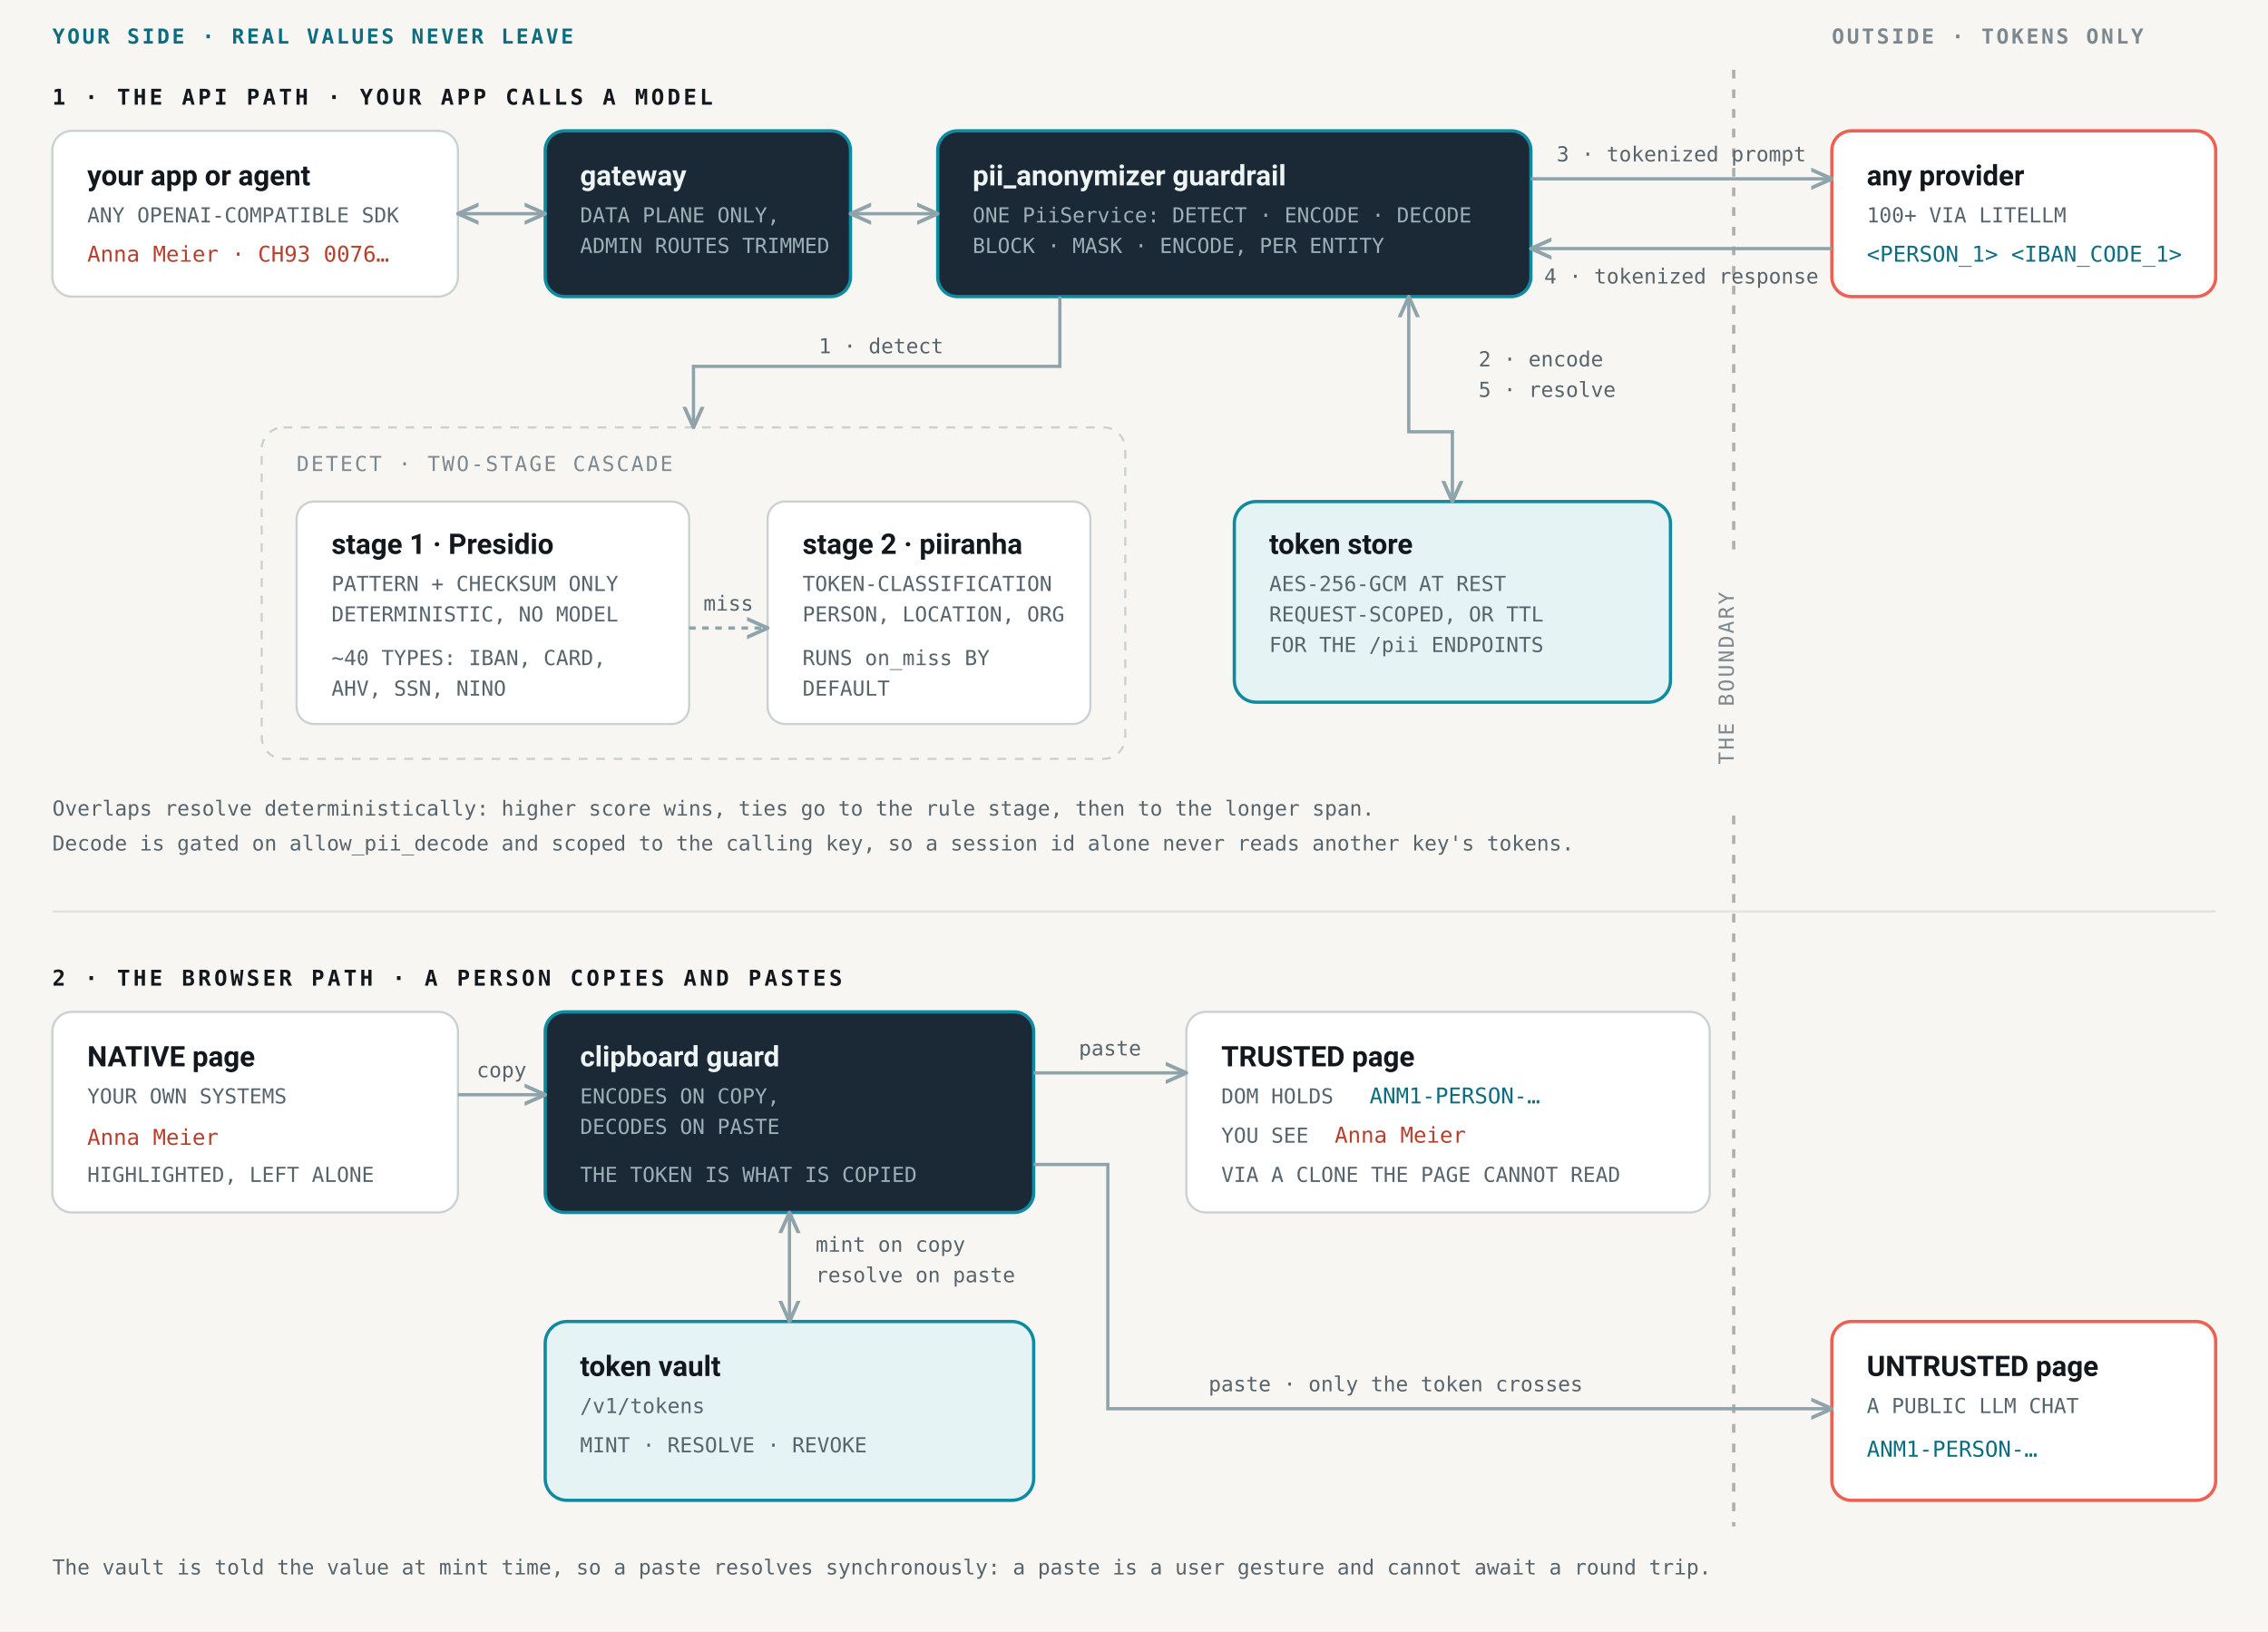
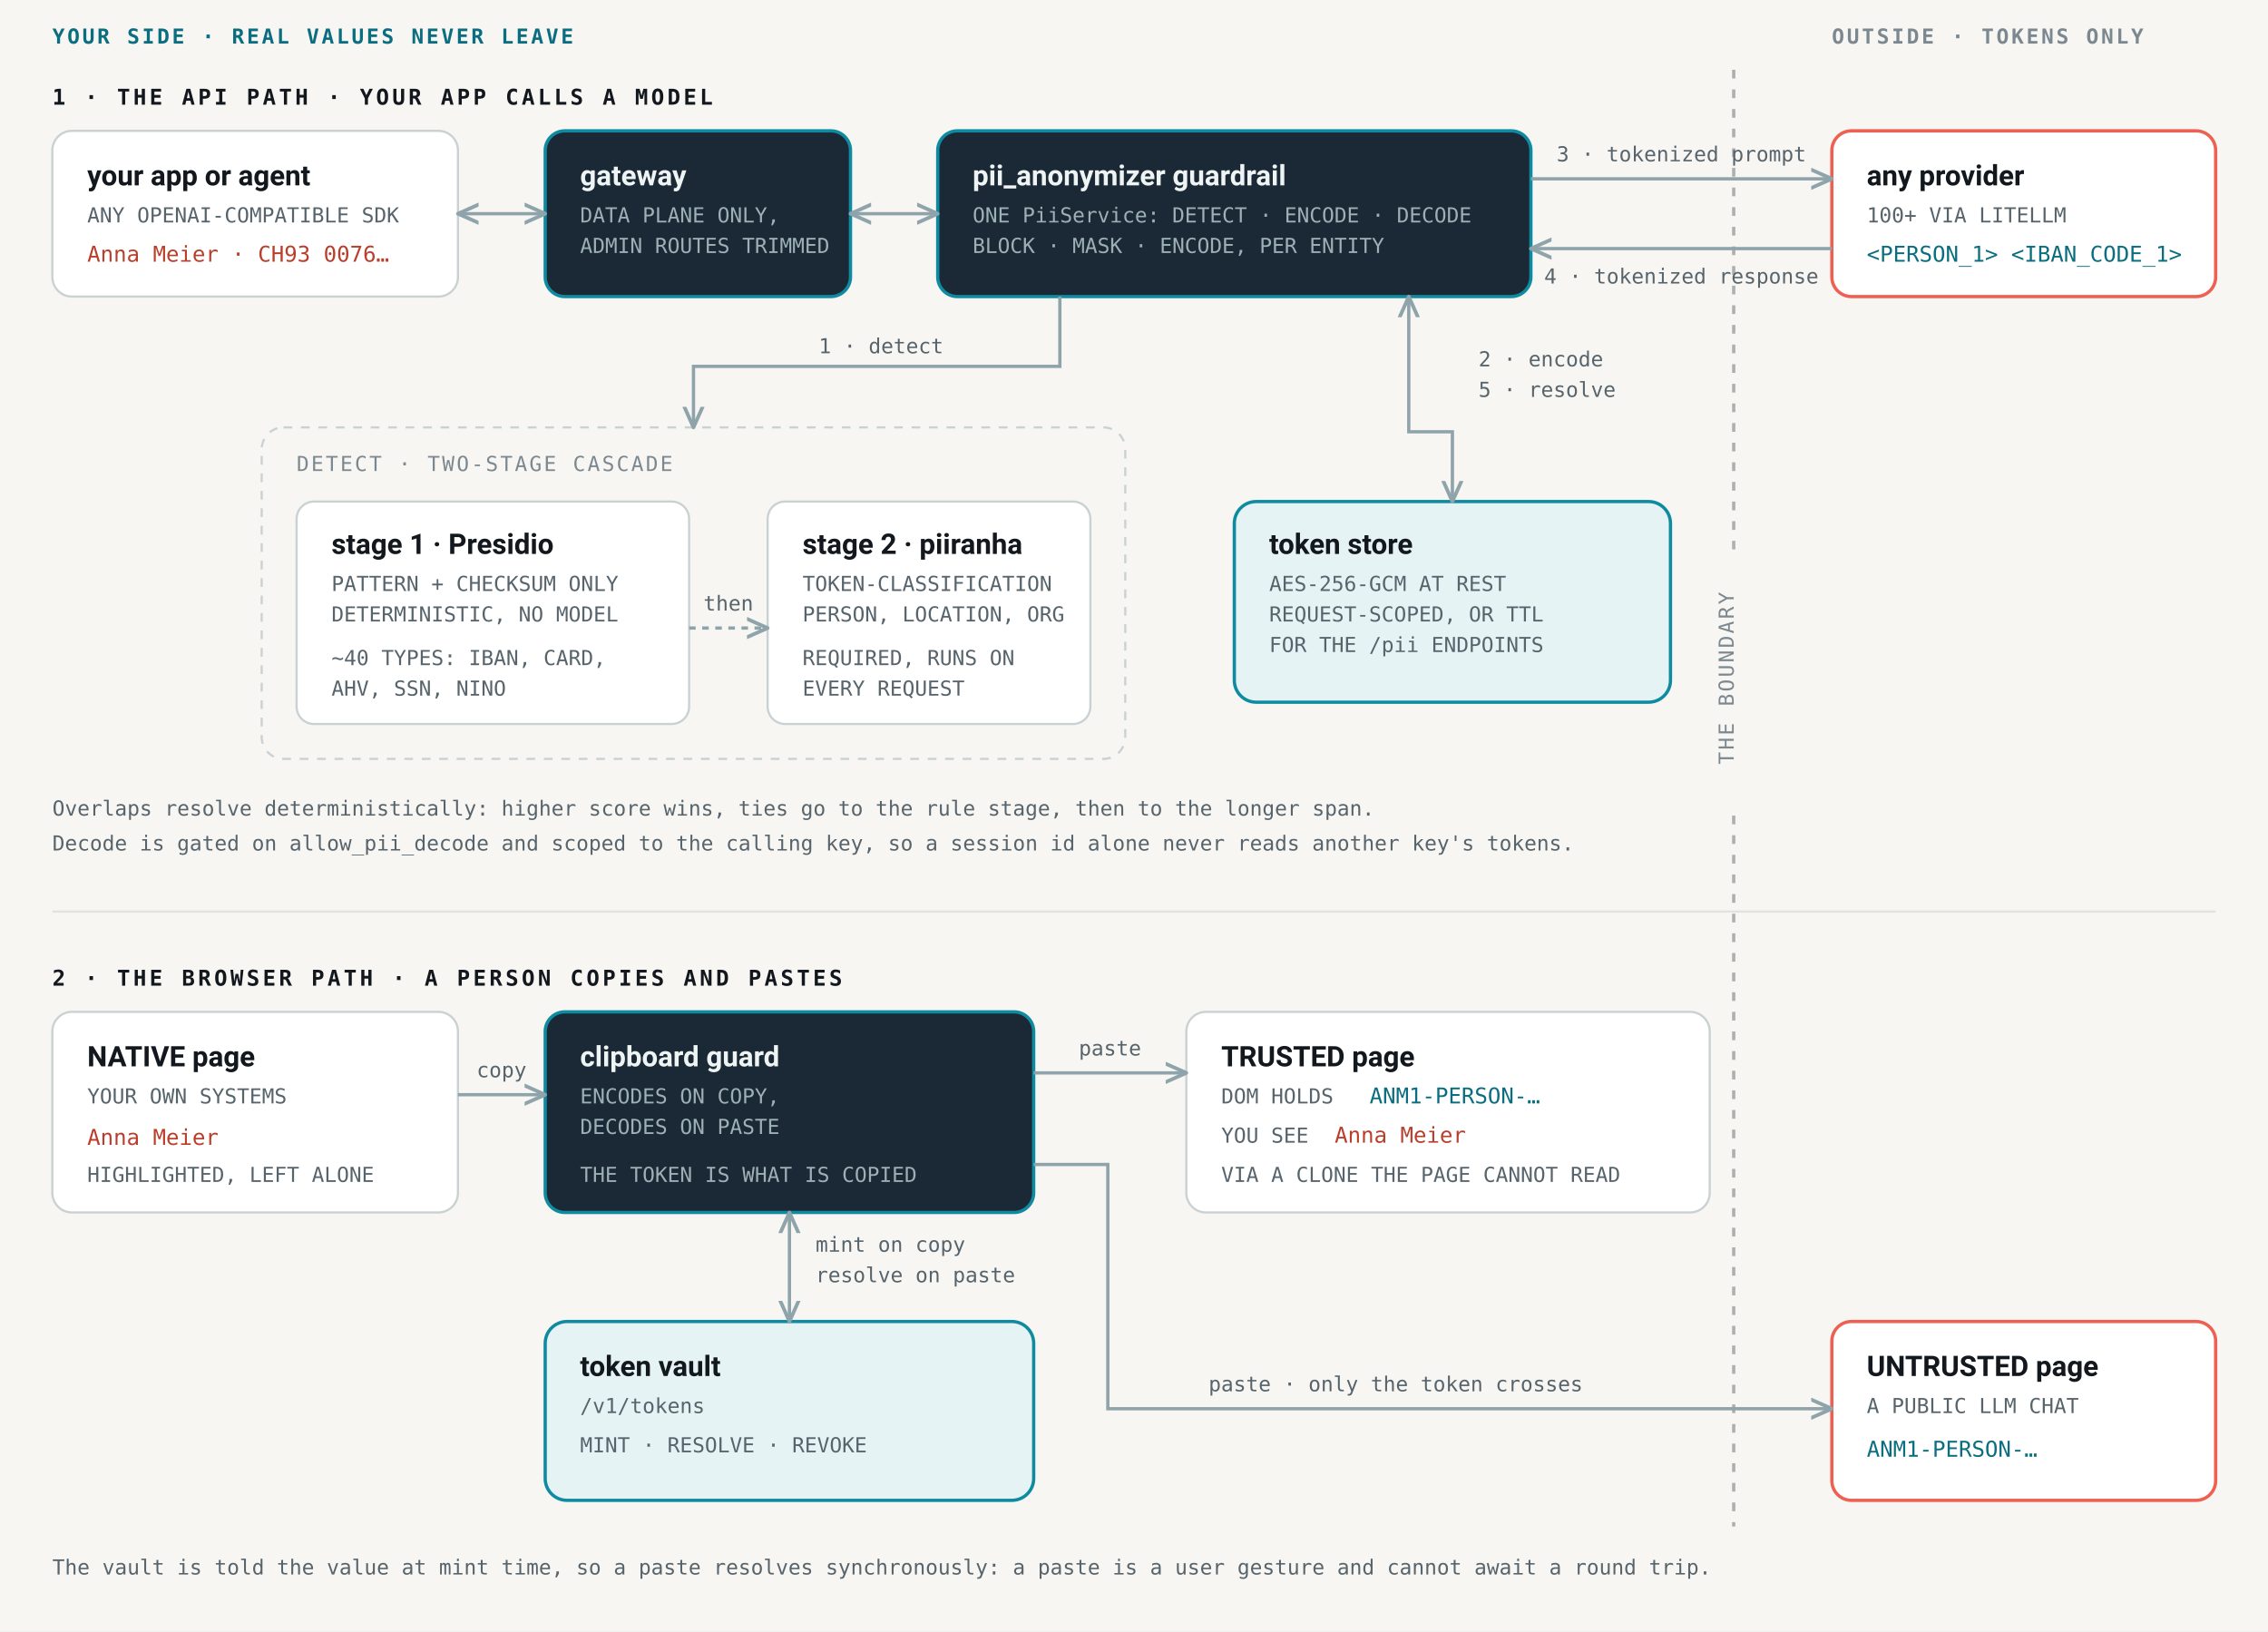
<svg xmlns="http://www.w3.org/2000/svg" viewBox="0 0 1040 748" width="1040" height="748" role="img" aria-label="Anonymice architecture. The API path: an app calls the gateway, the pii_anonymizer guardrail detects sensitive spans through a two-stage cascade, encodes them into the token store, and only tokenized text crosses the boundary to the provider and back. The browser path: a value copied from a NATIVE page is minted into a token vault on copy and resolved on paste, so a TRUSTED page holds the token while the user still sees the real value, and an UNTRUSTED page across the boundary only ever holds the token.">
  <style>
    .bg{fill:#f7f6f3}
    .box{fill:#ffffff;stroke:#c9d1d3;stroke-width:1}
    .dark{fill:#1b2936;stroke:#0f8ba1;stroke-width:1.5}
    .store{fill:#e6f3f5;stroke:#0f8ba1;stroke-width:1.5}
    .group{fill:none;stroke:#c9d1d3;stroke-width:1;stroke-dasharray:4 4}
    .out{fill:#ffffff;stroke:#ed6052;stroke-width:1.5}
    .wire{fill:none;stroke:#8fa3aa;stroke-width:1.5}
    .bound{stroke:#12181d;stroke-opacity:.32;stroke-width:1.5;stroke-dasharray:4 5}
    .rule{stroke:#12181d;stroke-opacity:.09;stroke-width:1}
    .t{font-family:ui-sans-serif,system-ui,-apple-system,"Segoe UI",Roboto,sans-serif;font-size:13px;font-weight:600;fill:#12181d}
    .tw{font-family:ui-sans-serif,system-ui,-apple-system,"Segoe UI",Roboto,sans-serif;font-size:13px;font-weight:600;fill:#eef3f4}
    .s{font-family:ui-monospace,SFMono-Regular,Menlo,Consolas,monospace;font-size:9.5px;fill:#57646c}
    .sw{font-family:ui-monospace,SFMono-Regular,Menlo,Consolas,monospace;font-size:9.5px;fill:#9db0b6}
    .lbl{font-family:ui-monospace,SFMono-Regular,Menlo,Consolas,monospace;font-size:9.5px;letter-spacing:.12em;fill:#0b6e80;font-weight:600}
    .lblo{font-family:ui-monospace,SFMono-Regular,Menlo,Consolas,monospace;font-size:9.5px;letter-spacing:.12em;fill:#7c8890;font-weight:600}
    .band{font-family:ui-monospace,SFMono-Regular,Menlo,Consolas,monospace;font-size:10px;letter-spacing:.14em;fill:#12181d;font-weight:600}
    .edge{font-family:ui-monospace,SFMono-Regular,Menlo,Consolas,monospace;font-size:9.5px;fill:#57646c}
    .val{font-family:ui-monospace,SFMono-Regular,Menlo,Consolas,monospace;font-size:10px;fill:#b93f2c}
    .tok{font-family:ui-monospace,SFMono-Regular,Menlo,Consolas,monospace;font-size:10px;fill:#0b6e80}
    .gt{font-family:ui-monospace,SFMono-Regular,Menlo,Consolas,monospace;font-size:9.5px;letter-spacing:.1em;fill:#7c8890}
  </style>
  <rect class="bg" x="0" y="0" width="1040" height="748" />
  <defs>
    <marker id="a" viewBox="0 0 10 10" refX="9" refY="5" markerWidth="7" markerHeight="7" orient="auto-start-reverse">
      <path d="M0 1 L9 5 L0 9" fill="none" stroke="#8fa3aa" stroke-width="1.6" stroke-linecap="round" stroke-linejoin="round" />
    </marker>
  </defs>
  <text class="lbl" x="24" y="20">YOUR SIDE · REAL VALUES NEVER LEAVE</text>
  <text class="lblo" x="840" y="20">OUTSIDE · TOKENS ONLY</text>
  <line class="bound" x1="795" y1="32" x2="795" y2="700" />
  <rect x="783" y="252" width="24" height="118" fill="#f7f6f3" />
  <text class="gt" x="795" y="311" text-anchor="middle" transform="rotate(-90 795 311)">THE BOUNDARY</text>
  <text class="band" x="24" y="48">1 · THE API PATH · YOUR APP CALLS A MODEL</text>
  <rect class="box" x="24" y="60" width="186" height="76" rx="9" />
  <text class="t" x="40" y="85">your app or agent</text>
  <text class="s" x="40" y="102">ANY OPENAI-COMPATIBLE SDK</text>
  <text class="val" x="40" y="120">Anna Meier · CH93 0076…</text>
  <rect class="dark" x="250" y="60" width="140" height="76" rx="9" />
  <text class="tw" x="266" y="85">gateway</text>
  <text class="sw" x="266" y="102">DATA PLANE ONLY,</text>
  <text class="sw" x="266" y="116">ADMIN ROUTES TRIMMED</text>
  <rect class="dark" x="430" y="60" width="272" height="76" rx="9" />
  <text class="tw" x="446" y="85">pii_anonymizer guardrail</text>
  <text class="sw" x="446" y="102">ONE PiiService: DETECT · ENCODE · DECODE</text>
  <text class="sw" x="446" y="116">BLOCK · MASK · ENCODE, PER ENTITY</text>
  <rect class="out" x="840" y="60" width="176" height="76" rx="9" />
  <text class="t" x="856" y="85">any provider</text>
  <text class="s" x="856" y="102">100+ VIA LITELLM</text>
  <text class="tok" x="856" y="120">&lt;PERSON_1&gt; &lt;IBAN_CODE_1&gt;</text>
  <path class="wire" marker-start="url(#a)" marker-end="url(#a)" d="M210 98 H250" />
  <path class="wire" marker-start="url(#a)" marker-end="url(#a)" d="M390 98 H430" />
  <path class="wire" marker-end="url(#a)" d="M702 82 H840" />
  <text class="edge" x="771" y="74" text-anchor="middle">3 · tokenized prompt</text>
  <path class="wire" marker-end="url(#a)" d="M840 114 H702" />
  <text class="edge" x="771" y="130" text-anchor="middle">4 · tokenized response</text>
  <rect class="group" x="120" y="196" width="396" height="152" rx="10" />
  <text class="gt" x="136" y="216">DETECT · TWO-STAGE CASCADE</text>
  <rect class="box" x="136" y="230" width="180" height="102" rx="8" />
  <text class="t" x="152" y="254">stage 1 · Presidio</text>
  <text class="s" x="152" y="271">PATTERN + CHECKSUM ONLY</text>
  <text class="s" x="152" y="285">DETERMINISTIC, NO MODEL</text>
  <text class="s" x="152" y="305">~40 TYPES: IBAN, CARD,</text>
  <text class="s" x="152" y="319">AHV, SSN, NINO</text>
  <rect class="box" x="352" y="230" width="148" height="102" rx="8" />
  <text class="t" x="368" y="254">stage 2 · piiranha</text>
  <text class="s" x="368" y="271">TOKEN-CLASSIFICATION</text>
  <text class="s" x="368" y="285">PERSON, LOCATION, ORG</text>
-   <text class="s" x="368" y="305">RUNS on_miss BY</text>
-   <text class="s" x="368" y="319">DEFAULT</text>
+   <text class="s" x="368" y="305">REQUIRED, RUNS ON</text>
+   <text class="s" x="368" y="319">EVERY REQUEST</text>
  <path class="wire" marker-end="url(#a)" stroke-dasharray="3 3" d="M316 288 H352" />
-   <text class="edge" x="334" y="280" text-anchor="middle">miss</text>
+   <text class="edge" x="334" y="280" text-anchor="middle">then</text>
  <path class="wire" marker-end="url(#a)" d="M486 136 V168 H318 V196" />
  <text class="edge" x="404" y="162" text-anchor="middle">1 · detect</text>
  <rect class="store" x="566" y="230" width="200" height="92" rx="10" />
  <text class="t" x="582" y="254">token store</text>
  <text class="s" x="582" y="271">AES-256-GCM AT REST</text>
  <text class="s" x="582" y="285">REQUEST-SCOPED, OR TTL</text>
  <text class="s" x="582" y="299">FOR THE /pii ENDPOINTS</text>
  <path class="wire" marker-start="url(#a)" marker-end="url(#a)" d="M646 136 V198 H666 V230" />
  <text class="edge" x="678" y="168">2 · encode</text>
  <text class="edge" x="678" y="182">5 · resolve</text>
  <text class="edge" x="24" y="374">Overlaps resolve deterministically: higher score wins, ties go to the rule stage, then to the longer span.</text>
  <text class="edge" x="24" y="390">Decode is gated on allow_pii_decode and scoped to the calling key, so a session id alone never reads another key's tokens.</text>
  <line class="rule" x1="24" y1="418" x2="1016" y2="418" />
  <text class="band" x="24" y="452">2 · THE BROWSER PATH · A PERSON COPIES AND PASTES</text>
  <rect class="box" x="24" y="464" width="186" height="92" rx="9" />
  <text class="t" x="40" y="489">NATIVE page</text>
  <text class="s" x="40" y="506">YOUR OWN SYSTEMS</text>
  <text class="val" x="40" y="525">Anna Meier</text>
  <text class="s" x="40" y="542">HIGHLIGHTED, LEFT ALONE</text>
  <rect class="dark" x="250" y="464" width="224" height="92" rx="9" />
  <text class="tw" x="266" y="489">clipboard guard</text>
  <text class="sw" x="266" y="506">ENCODES ON COPY,</text>
  <text class="sw" x="266" y="520">DECODES ON PASTE</text>
  <text class="sw" x="266" y="542">THE TOKEN IS WHAT IS COPIED</text>
  <rect class="box" x="544" y="464" width="240" height="92" rx="9" />
  <text class="t" x="560" y="489">TRUSTED page</text>
  <text class="s" x="560" y="506">DOM HOLDS</text>
  <text class="tok" x="628" y="506">ANM1-PERSON-…</text>
  <text class="s" x="560" y="524">YOU SEE</text>
  <text class="val" x="612" y="524">Anna Meier</text>
  <text class="s" x="560" y="542">VIA A CLONE THE PAGE CANNOT READ</text>
  <rect class="store" x="250" y="606" width="224" height="82" rx="10" />
  <text class="t" x="266" y="631">token vault</text>
  <text class="s" x="266" y="648">/v1/tokens</text>
  <text class="s" x="266" y="666">MINT · RESOLVE · REVOKE</text>
  <rect class="out" x="840" y="606" width="176" height="82" rx="9" />
  <text class="t" x="856" y="631">UNTRUSTED page</text>
  <text class="s" x="856" y="648">A PUBLIC LLM CHAT</text>
  <text class="tok" x="856" y="668">ANM1-PERSON-…</text>
  <path class="wire" marker-end="url(#a)" d="M210 502 H250" />
  <text class="edge" x="230" y="494" text-anchor="middle">copy</text>
  <path class="wire" marker-end="url(#a)" d="M474 492 H544" />
  <text class="edge" x="509" y="484" text-anchor="middle">paste</text>
  <path class="wire" marker-start="url(#a)" marker-end="url(#a)" d="M362 556 V606" />
  <text class="edge" x="374" y="574">mint on copy</text>
  <text class="edge" x="374" y="588">resolve on paste</text>
  <path class="wire" marker-end="url(#a)" d="M474 534 H508 V646 H840" />
  <text class="edge" x="640" y="638" text-anchor="middle">paste · only the token crosses</text>
  <text class="edge" x="24" y="722">The vault is told the value at mint time, so a paste resolves synchronously: a paste is a user gesture and cannot await a round trip.</text>
</svg>
